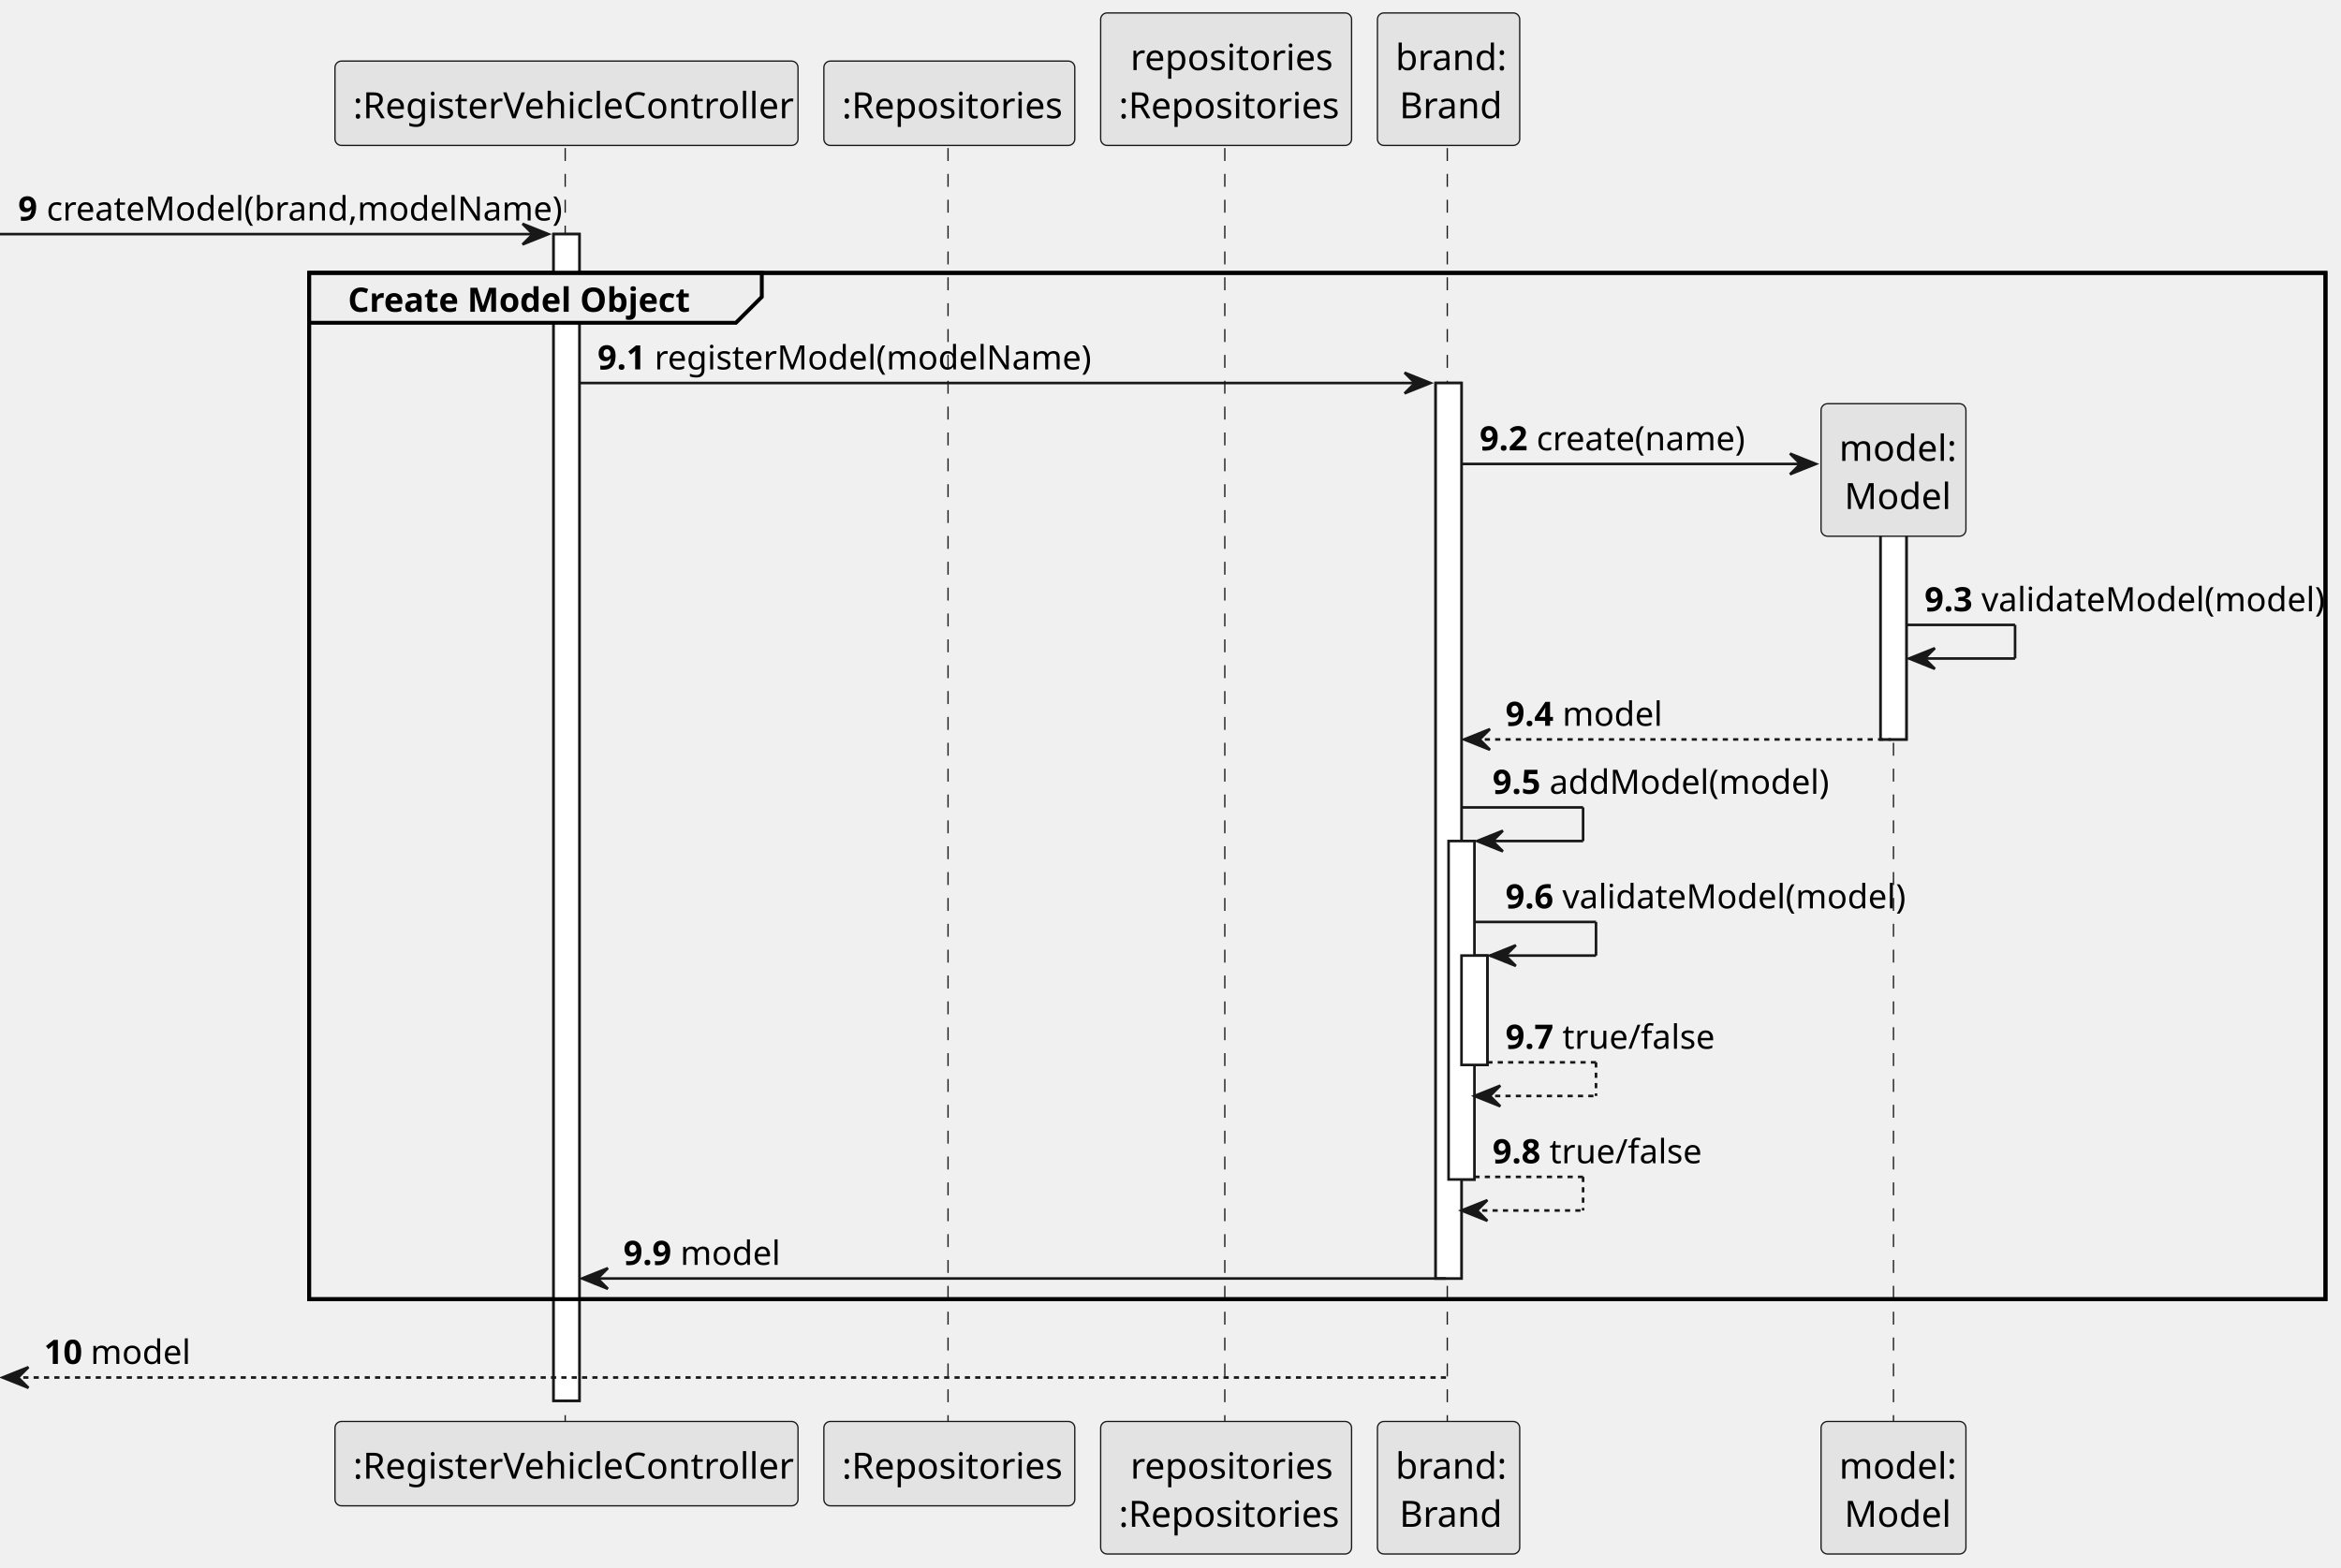
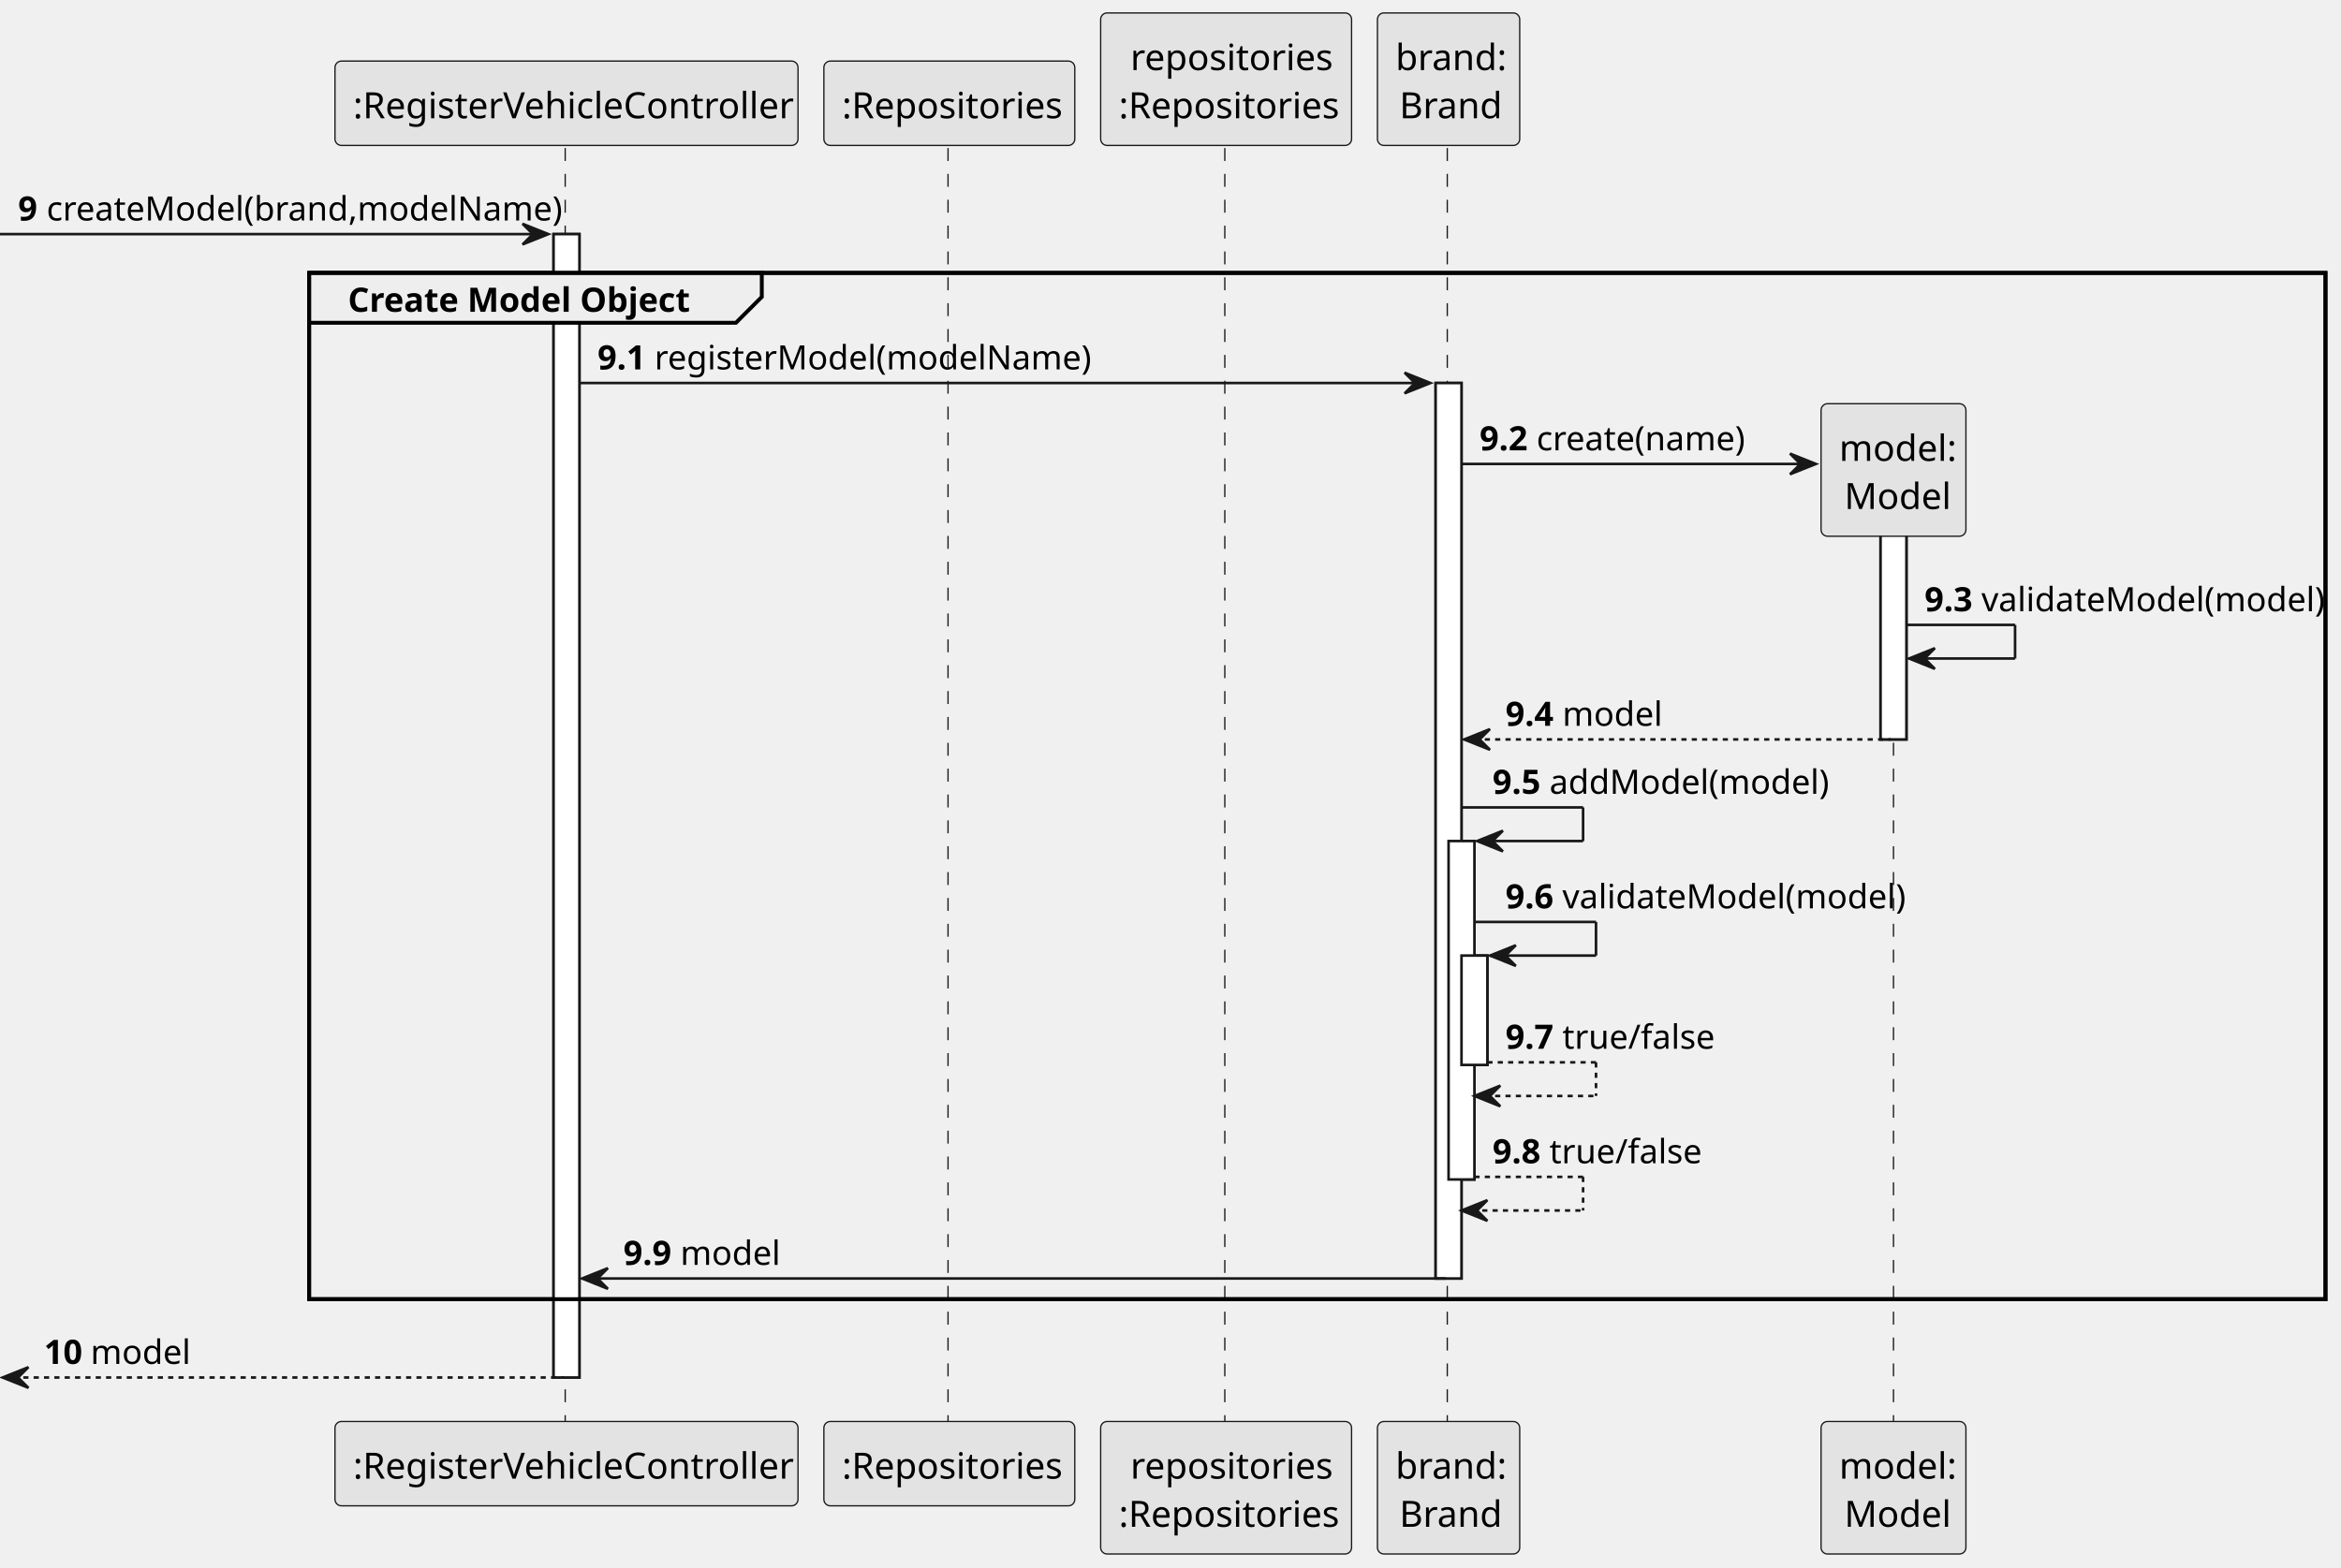
<svg xmlns="http://www.w3.org/2000/svg" contentStyleType="text/css" height="606px" preserveAspectRatio="none" style="width:905px;height:606px;background:#FFFFFF;" version="1.1" viewBox="0 0 905 606" width="905px" zoomAndPan="magnify">
  <defs />
  <g>
-     <rect fill="#FFFFFF" height="451.152" style="stroke:#181818;stroke-width:1.0;" width="10" x="214" y="90.533" />
+     <rect fill="#FFFFFF" height="442.152" style="stroke:#181818;stroke-width:1.0;" width="10" x="214" y="90.533" />
    <rect fill="#FFFFFF" height="346.279" style="stroke:#181818;stroke-width:1.0;" width="10" x="555" y="148.115" />
    <rect fill="#FFFFFF" height="130.873" style="stroke:#181818;stroke-width:1.0;" width="10" x="560" y="325.231" />
    <rect fill="#FFFFFF" height="42.291" style="stroke:#181818;stroke-width:1.0;" width="10" x="565" y="369.522" />
    <rect fill="#FFFFFF" height="96.533" style="stroke:#181818;stroke-width:1.0;" width="10" x="727" y="189.406" />
    <rect fill="none" height="396.861" style="stroke:#000000;stroke-width:1.5;" width="779.5" x="119.5" y="105.533" />
    <line style="stroke:#181818;stroke-width:0.5;stroke-dasharray:5.0,5.0;" x1="218.5" x2="218.5" y1="57.242" y2="550.686" />
    <line style="stroke:#181818;stroke-width:0.5;stroke-dasharray:5.0,5.0;" x1="366.5" x2="366.5" y1="57.242" y2="550.686" />
    <line style="stroke:#181818;stroke-width:0.5;stroke-dasharray:5.0,5.0;" x1="473.5" x2="473.5" y1="57.242" y2="550.686" />
    <line style="stroke:#181818;stroke-width:0.5;stroke-dasharray:5.0,5.0;" x1="559.5" x2="559.5" y1="57.242" y2="550.686" />
    <line style="stroke:#181818;stroke-width:0.5;stroke-dasharray:5.0,5.0;" x1="732" x2="732" y1="197.236" y2="550.686" />
    <rect fill="#E3E3E3" height="32.621" rx="2.5" ry="2.5" style="stroke:#181818;stroke-width:0.5;" width="179" x="129.5" y="23.621" />
    <text fill="#000000" font-family="sans-serif" font-size="14" lengthAdjust="spacing" textLength="165" x="136.5" y="45.728">:RegisterVehicleController</text>
    <rect fill="#E3E3E3" height="32.621" rx="2.5" ry="2.5" style="stroke:#181818;stroke-width:0.5;" width="179" x="129.5" y="549.686" />
    <text fill="#000000" font-family="sans-serif" font-size="14" lengthAdjust="spacing" textLength="165" x="136.5" y="571.793">:RegisterVehicleController</text>
    <rect fill="#E3E3E3" height="32.621" rx="2.5" ry="2.5" style="stroke:#181818;stroke-width:0.5;" width="97" x="318.5" y="23.621" />
    <text fill="#000000" font-family="sans-serif" font-size="14" lengthAdjust="spacing" textLength="83" x="325.5" y="45.728">:Repositories</text>
    <rect fill="#E3E3E3" height="32.621" rx="2.5" ry="2.5" style="stroke:#181818;stroke-width:0.5;" width="97" x="318.5" y="549.686" />
    <text fill="#000000" font-family="sans-serif" font-size="14" lengthAdjust="spacing" textLength="83" x="325.5" y="571.793">:Repositories</text>
    <rect fill="#E3E3E3" height="51.242" rx="2.5" ry="2.5" style="stroke:#181818;stroke-width:0.5;" width="97" x="425.5" y="5" />
    <text fill="#000000" font-family="sans-serif" font-size="14" lengthAdjust="spacing" textLength="74" x="437" y="27.107">repositories</text>
    <text fill="#000000" font-family="sans-serif" font-size="14" lengthAdjust="spacing" textLength="83" x="432.5" y="45.728">:Repositories</text>
    <rect fill="#E3E3E3" height="51.242" rx="2.5" ry="2.5" style="stroke:#181818;stroke-width:0.5;" width="97" x="425.5" y="549.686" />
    <text fill="#000000" font-family="sans-serif" font-size="14" lengthAdjust="spacing" textLength="74" x="437" y="571.793">repositories</text>
    <text fill="#000000" font-family="sans-serif" font-size="14" lengthAdjust="spacing" textLength="83" x="432.5" y="590.414">:Repositories</text>
    <rect fill="#E3E3E3" height="51.242" rx="2.5" ry="2.5" style="stroke:#181818;stroke-width:0.5;" width="55" x="532.5" y="5" />
    <text fill="#000000" font-family="sans-serif" font-size="14" lengthAdjust="spacing" textLength="41" x="539.5" y="27.107">brand:</text>
    <text fill="#000000" font-family="sans-serif" font-size="14" lengthAdjust="spacing" textLength="38" x="541" y="45.728">Brand</text>
    <rect fill="#E3E3E3" height="51.242" rx="2.5" ry="2.5" style="stroke:#181818;stroke-width:0.5;" width="55" x="532.5" y="549.686" />
    <text fill="#000000" font-family="sans-serif" font-size="14" lengthAdjust="spacing" textLength="41" x="539.5" y="571.793">brand:</text>
    <text fill="#000000" font-family="sans-serif" font-size="14" lengthAdjust="spacing" textLength="38" x="541" y="590.414">Brand</text>
    <rect fill="#E3E3E3" height="51.242" rx="2.5" ry="2.5" style="stroke:#181818;stroke-width:0.5;" width="56" x="704" y="549.686" />
    <text fill="#000000" font-family="sans-serif" font-size="14" lengthAdjust="spacing" textLength="42" x="711" y="571.793">model:</text>
    <text fill="#000000" font-family="sans-serif" font-size="14" lengthAdjust="spacing" textLength="38" x="713" y="590.414">Model</text>
-     <rect fill="#FFFFFF" height="451.152" style="stroke:#181818;stroke-width:1.0;" width="10" x="214" y="90.533" />
+     <rect fill="#FFFFFF" height="442.152" style="stroke:#181818;stroke-width:1.0;" width="10" x="214" y="90.533" />
    <rect fill="#FFFFFF" height="346.279" style="stroke:#181818;stroke-width:1.0;" width="10" x="555" y="148.115" />
    <rect fill="#FFFFFF" height="130.873" style="stroke:#181818;stroke-width:1.0;" width="10" x="560" y="325.231" />
    <rect fill="#FFFFFF" height="42.291" style="stroke:#181818;stroke-width:1.0;" width="10" x="565" y="369.522" />
    <rect fill="#FFFFFF" height="96.533" style="stroke:#181818;stroke-width:1.0;" width="10" x="727" y="189.406" />
    <polygon fill="#181818" points="202,86.533,212,90.533,202,94.533,206,90.533" style="stroke:#181818;stroke-width:1.0;" />
    <line style="stroke:#181818;stroke-width:1.0;" x1="0" x2="208" y1="90.533" y2="90.533" />
    <text fill="#000000" font-family="sans-serif" font-size="13" font-weight="bold" lengthAdjust="spacing" textLength="7" x="7" y="85.27">9</text>
    <text fill="#000000" font-family="sans-serif" font-size="13" lengthAdjust="spacing" textLength="184" x="18" y="85.27">createModel(brand,modelName)</text>
    <path d="M119.5,105.533 L294.5,105.533 L294.5,114.824 L284.5,124.824 L119.5,124.824 L119.5,105.533 " fill="#EEEEEE" style="stroke:#000000;stroke-width:1.5;" />
    <rect fill="none" height="396.861" style="stroke:#000000;stroke-width:1.5;" width="779.5" x="119.5" y="105.533" />
    <text fill="#000000" font-family="sans-serif" font-size="13" font-weight="bold" lengthAdjust="spacing" textLength="130" x="134.5" y="120.561">Create Model Object</text>
    <polygon fill="#181818" points="543,144.115,553,148.115,543,152.115,547,148.115" style="stroke:#181818;stroke-width:1.0;" />
    <line style="stroke:#181818;stroke-width:1.0;" x1="224" x2="549" y1="148.115" y2="148.115" />
    <text fill="#000000" font-family="sans-serif" font-size="13" font-weight="bold" lengthAdjust="spacing" textLength="18" x="231" y="142.852">9.1</text>
    <text fill="#000000" font-family="sans-serif" font-size="13" lengthAdjust="spacing" textLength="155" x="253" y="142.852">registerModel(modelName)</text>
    <polygon fill="#181818" points="692,175.406,702,179.406,692,183.406,696,179.406" style="stroke:#181818;stroke-width:1.0;" />
    <line style="stroke:#181818;stroke-width:1.0;" x1="565" x2="698" y1="179.406" y2="179.406" />
    <text fill="#000000" font-family="sans-serif" font-size="13" font-weight="bold" lengthAdjust="spacing" textLength="18" x="572" y="174.144">9.2</text>
    <text fill="#000000" font-family="sans-serif" font-size="13" lengthAdjust="spacing" textLength="76" x="594" y="174.144">create(name)</text>
    <rect fill="#E3E3E3" height="51.242" rx="2.5" ry="2.5" style="stroke:#181818;stroke-width:0.5;" width="56" x="704" y="156.115" />
    <text fill="#000000" font-family="sans-serif" font-size="14" lengthAdjust="spacing" textLength="42" x="711" y="178.223">model:</text>
    <text fill="#000000" font-family="sans-serif" font-size="14" lengthAdjust="spacing" textLength="38" x="713" y="196.844">Model</text>
    <line style="stroke:#181818;stroke-width:1.0;" x1="737" x2="779" y1="241.648" y2="241.648" />
    <line style="stroke:#181818;stroke-width:1.0;" x1="779" x2="779" y1="241.648" y2="254.648" />
    <line style="stroke:#181818;stroke-width:1.0;" x1="738" x2="779" y1="254.648" y2="254.648" />
    <polygon fill="#181818" points="748,250.648,738,254.648,748,258.648,744,254.648" style="stroke:#181818;stroke-width:1.0;" />
    <text fill="#000000" font-family="sans-serif" font-size="13" font-weight="bold" lengthAdjust="spacing" textLength="18" x="744" y="236.386">9.3</text>
    <text fill="#000000" font-family="sans-serif" font-size="13" lengthAdjust="spacing" textLength="121" x="766" y="236.386">validateModel(model)</text>
    <polygon fill="#181818" points="576,281.94,566,285.94,576,289.94,572,285.94" style="stroke:#181818;stroke-width:1.0;" />
    <line style="stroke:#181818;stroke-width:1.0;stroke-dasharray:2.0,2.0;" x1="570" x2="731" y1="285.94" y2="285.94" />
    <text fill="#000000" font-family="sans-serif" font-size="13" font-weight="bold" lengthAdjust="spacing" textLength="18" x="582" y="280.677">9.4</text>
    <text fill="#000000" font-family="sans-serif" font-size="13" lengthAdjust="spacing" textLength="35" x="604" y="280.677">model</text>
    <line style="stroke:#181818;stroke-width:1.0;" x1="565" x2="612" y1="312.231" y2="312.231" />
    <line style="stroke:#181818;stroke-width:1.0;" x1="612" x2="612" y1="312.231" y2="325.231" />
    <line style="stroke:#181818;stroke-width:1.0;" x1="571" x2="612" y1="325.231" y2="325.231" />
    <polygon fill="#181818" points="581,321.231,571,325.231,581,329.231,577,325.231" style="stroke:#181818;stroke-width:1.0;" />
    <text fill="#000000" font-family="sans-serif" font-size="13" font-weight="bold" lengthAdjust="spacing" textLength="18" x="577" y="306.968">9.5</text>
    <text fill="#000000" font-family="sans-serif" font-size="13" lengthAdjust="spacing" textLength="99" x="599" y="306.968">addModel(model)</text>
    <line style="stroke:#181818;stroke-width:1.0;" x1="570" x2="617" y1="356.522" y2="356.522" />
    <line style="stroke:#181818;stroke-width:1.0;" x1="617" x2="617" y1="356.522" y2="369.522" />
    <line style="stroke:#181818;stroke-width:1.0;" x1="576" x2="617" y1="369.522" y2="369.522" />
    <polygon fill="#181818" points="586,365.522,576,369.522,586,373.522,582,369.522" style="stroke:#181818;stroke-width:1.0;" />
    <text fill="#000000" font-family="sans-serif" font-size="13" font-weight="bold" lengthAdjust="spacing" textLength="18" x="582" y="351.259">9.6</text>
    <text fill="#000000" font-family="sans-serif" font-size="13" lengthAdjust="spacing" textLength="121" x="604" y="351.259">validateModel(model)</text>
    <line style="stroke:#181818;stroke-width:1.0;stroke-dasharray:2.0,2.0;" x1="575" x2="617" y1="410.812" y2="410.812" />
    <line style="stroke:#181818;stroke-width:1.0;stroke-dasharray:2.0,2.0;" x1="617" x2="617" y1="410.812" y2="423.812" />
    <line style="stroke:#181818;stroke-width:1.0;stroke-dasharray:2.0,2.0;" x1="570" x2="617" y1="423.812" y2="423.812" />
    <polygon fill="#181818" points="580,419.812,570,423.812,580,427.812,576,423.812" style="stroke:#181818;stroke-width:1.0;" />
    <text fill="#000000" font-family="sans-serif" font-size="13" font-weight="bold" lengthAdjust="spacing" textLength="18" x="582" y="405.55">9.7</text>
    <text fill="#000000" font-family="sans-serif" font-size="13" lengthAdjust="spacing" textLength="53" x="604" y="405.55">true/false</text>
    <line style="stroke:#181818;stroke-width:1.0;stroke-dasharray:2.0,2.0;" x1="570" x2="612" y1="455.103" y2="455.103" />
    <line style="stroke:#181818;stroke-width:1.0;stroke-dasharray:2.0,2.0;" x1="612" x2="612" y1="455.103" y2="468.103" />
    <line style="stroke:#181818;stroke-width:1.0;stroke-dasharray:2.0,2.0;" x1="565" x2="612" y1="468.103" y2="468.103" />
    <polygon fill="#181818" points="575,464.103,565,468.103,575,472.103,571,468.103" style="stroke:#181818;stroke-width:1.0;" />
    <text fill="#000000" font-family="sans-serif" font-size="13" font-weight="bold" lengthAdjust="spacing" textLength="18" x="577" y="449.841">9.8</text>
    <text fill="#000000" font-family="sans-serif" font-size="13" lengthAdjust="spacing" textLength="53" x="599" y="449.841">true/false</text>
    <polygon fill="#181818" points="235,490.394,225,494.394,235,498.394,231,494.394" style="stroke:#181818;stroke-width:1.0;" />
    <line style="stroke:#181818;stroke-width:1.0;" x1="229" x2="559" y1="494.394" y2="494.394" />
    <text fill="#000000" font-family="sans-serif" font-size="13" font-weight="bold" lengthAdjust="spacing" textLength="18" x="241" y="489.132">9.9</text>
    <text fill="#000000" font-family="sans-serif" font-size="13" lengthAdjust="spacing" textLength="35" x="263" y="489.132">model</text>
    <polygon fill="#181818" points="11,528.686,1,532.686,11,536.686,7,532.686" style="stroke:#181818;stroke-width:1.0;" />
-     <line style="stroke:#181818;stroke-width:1.0;stroke-dasharray:2.0,2.0;" x1="5" x2="559" y1="532.686" y2="532.686" />
+     <line style="stroke:#181818;stroke-width:1.0;stroke-dasharray:2.0,2.0;" x1="5" x2="218" y1="532.686" y2="532.686" />
    <text fill="#000000" font-family="sans-serif" font-size="13" font-weight="bold" lengthAdjust="spacing" textLength="14" x="17" y="527.423">10</text>
    <text fill="#000000" font-family="sans-serif" font-size="13" lengthAdjust="spacing" textLength="35" x="35" y="527.423">model</text>
  </g>
</svg>
